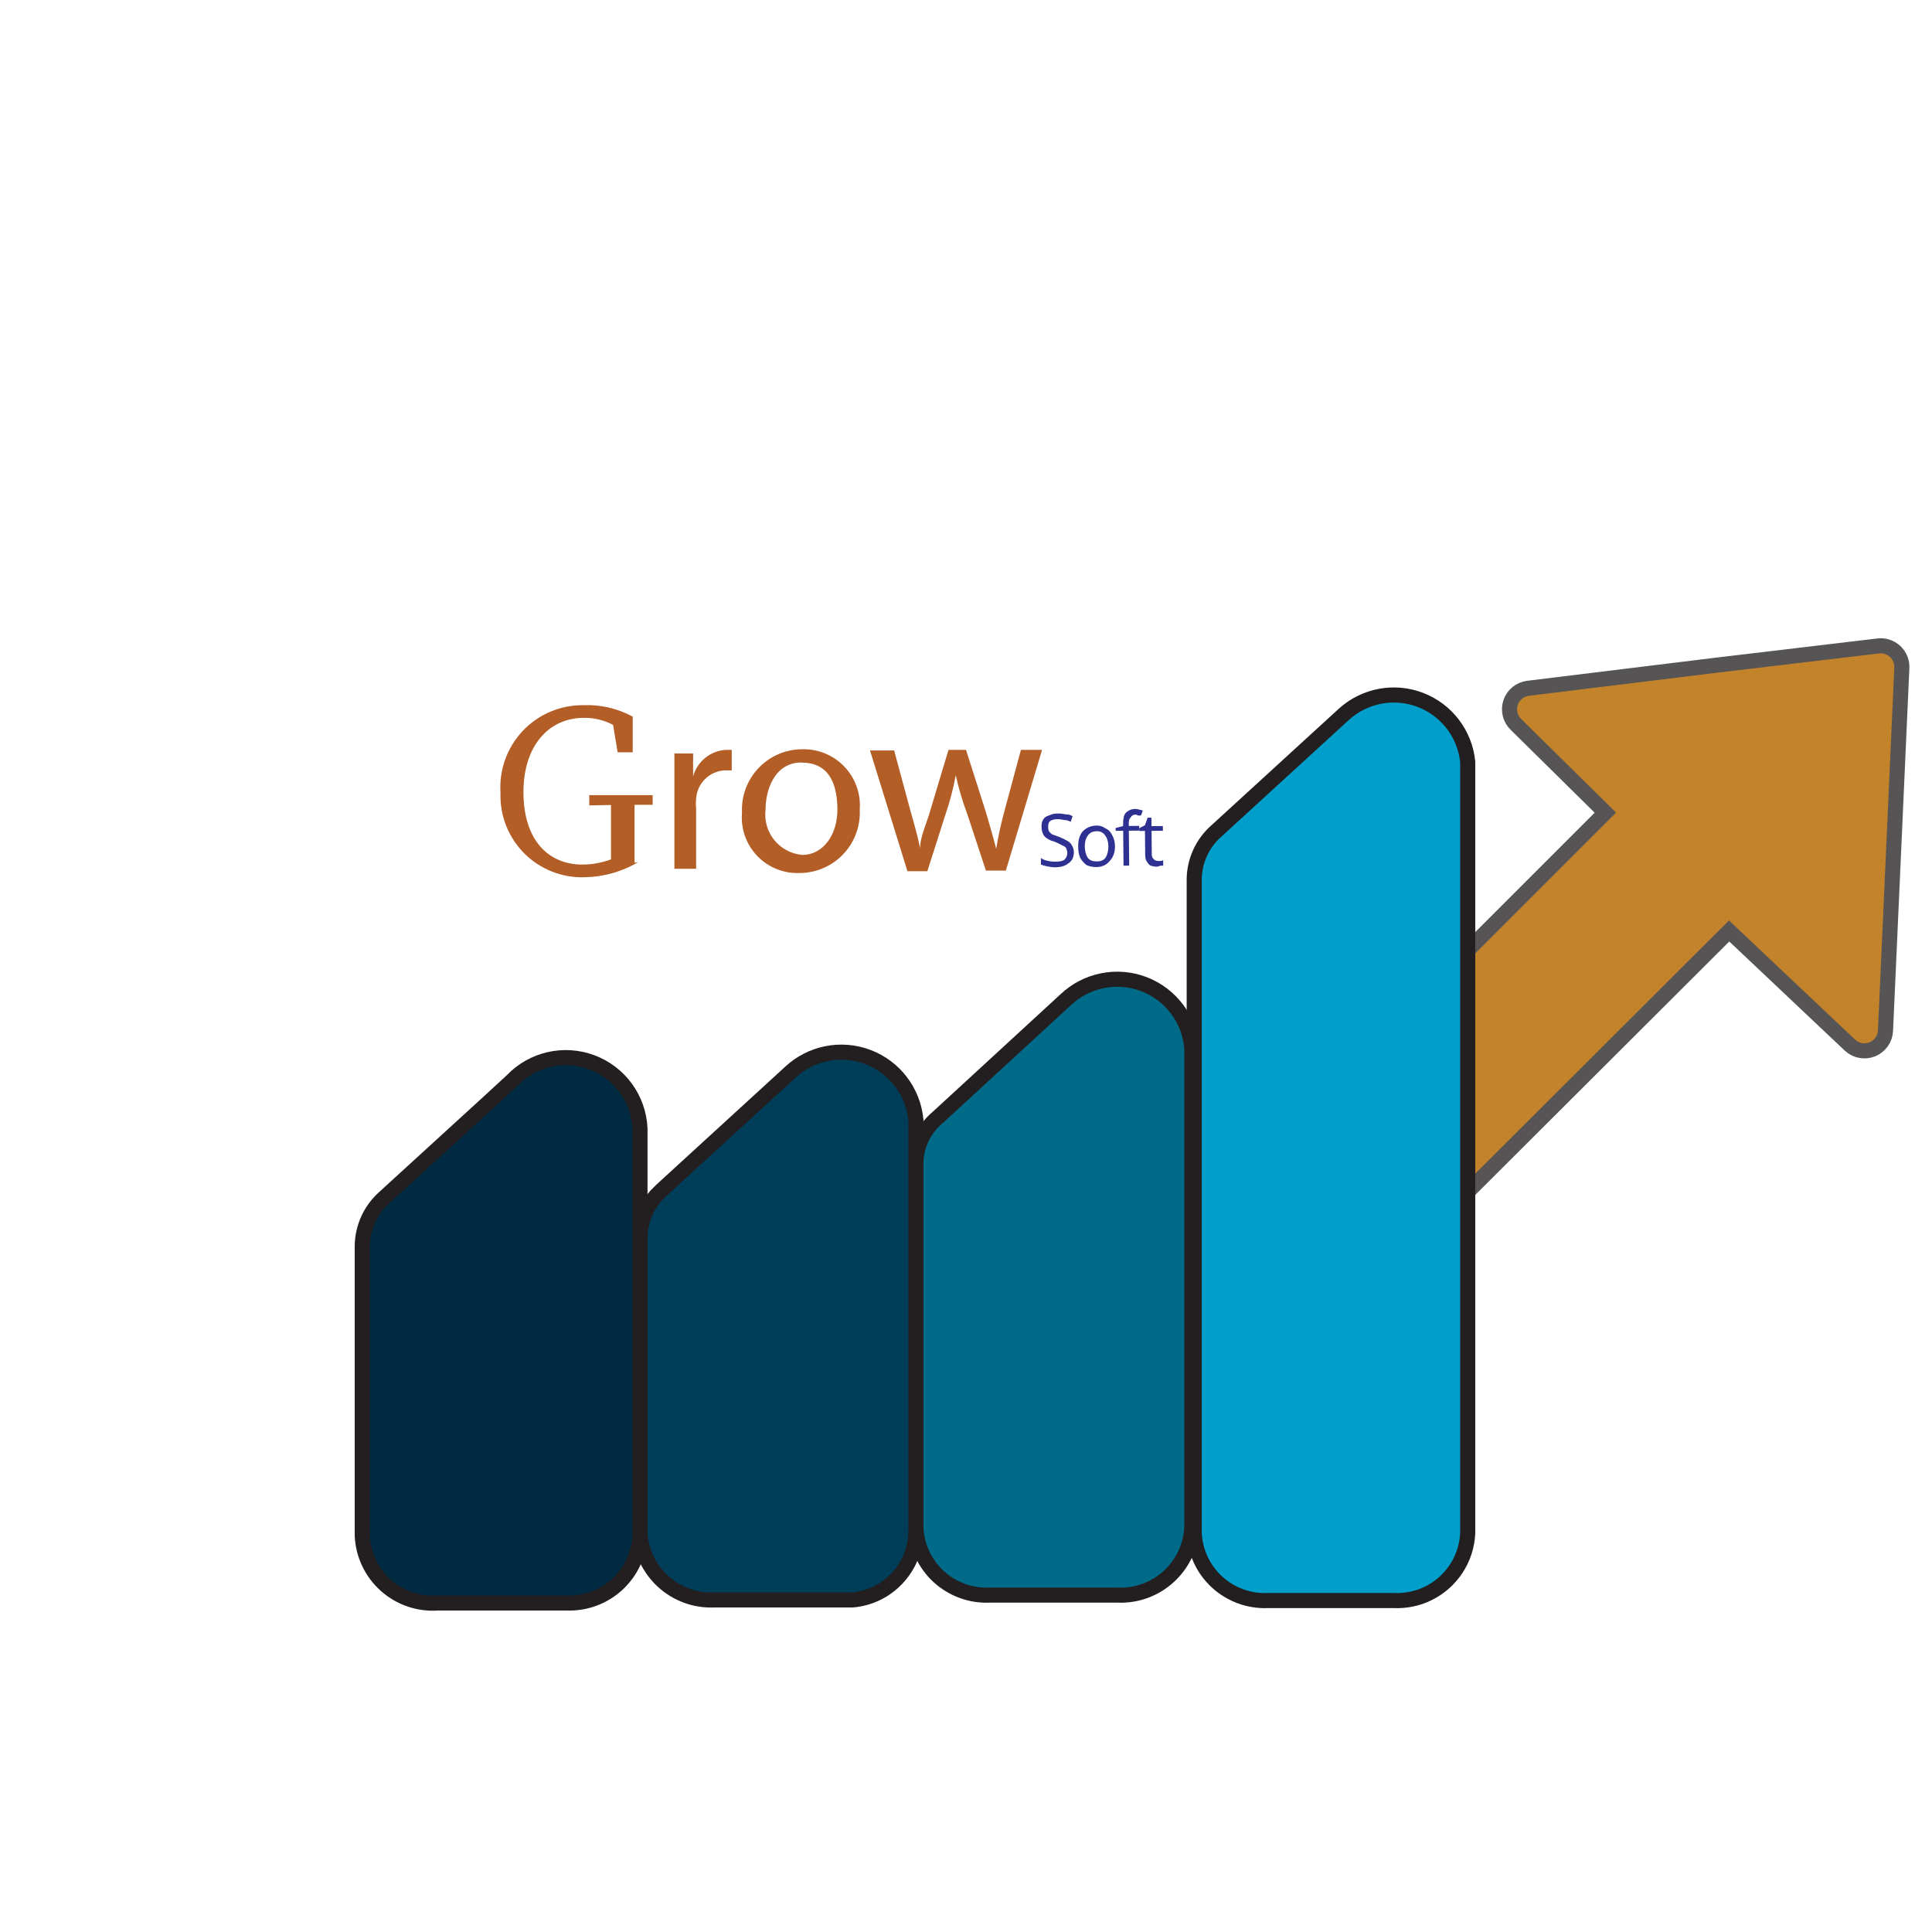
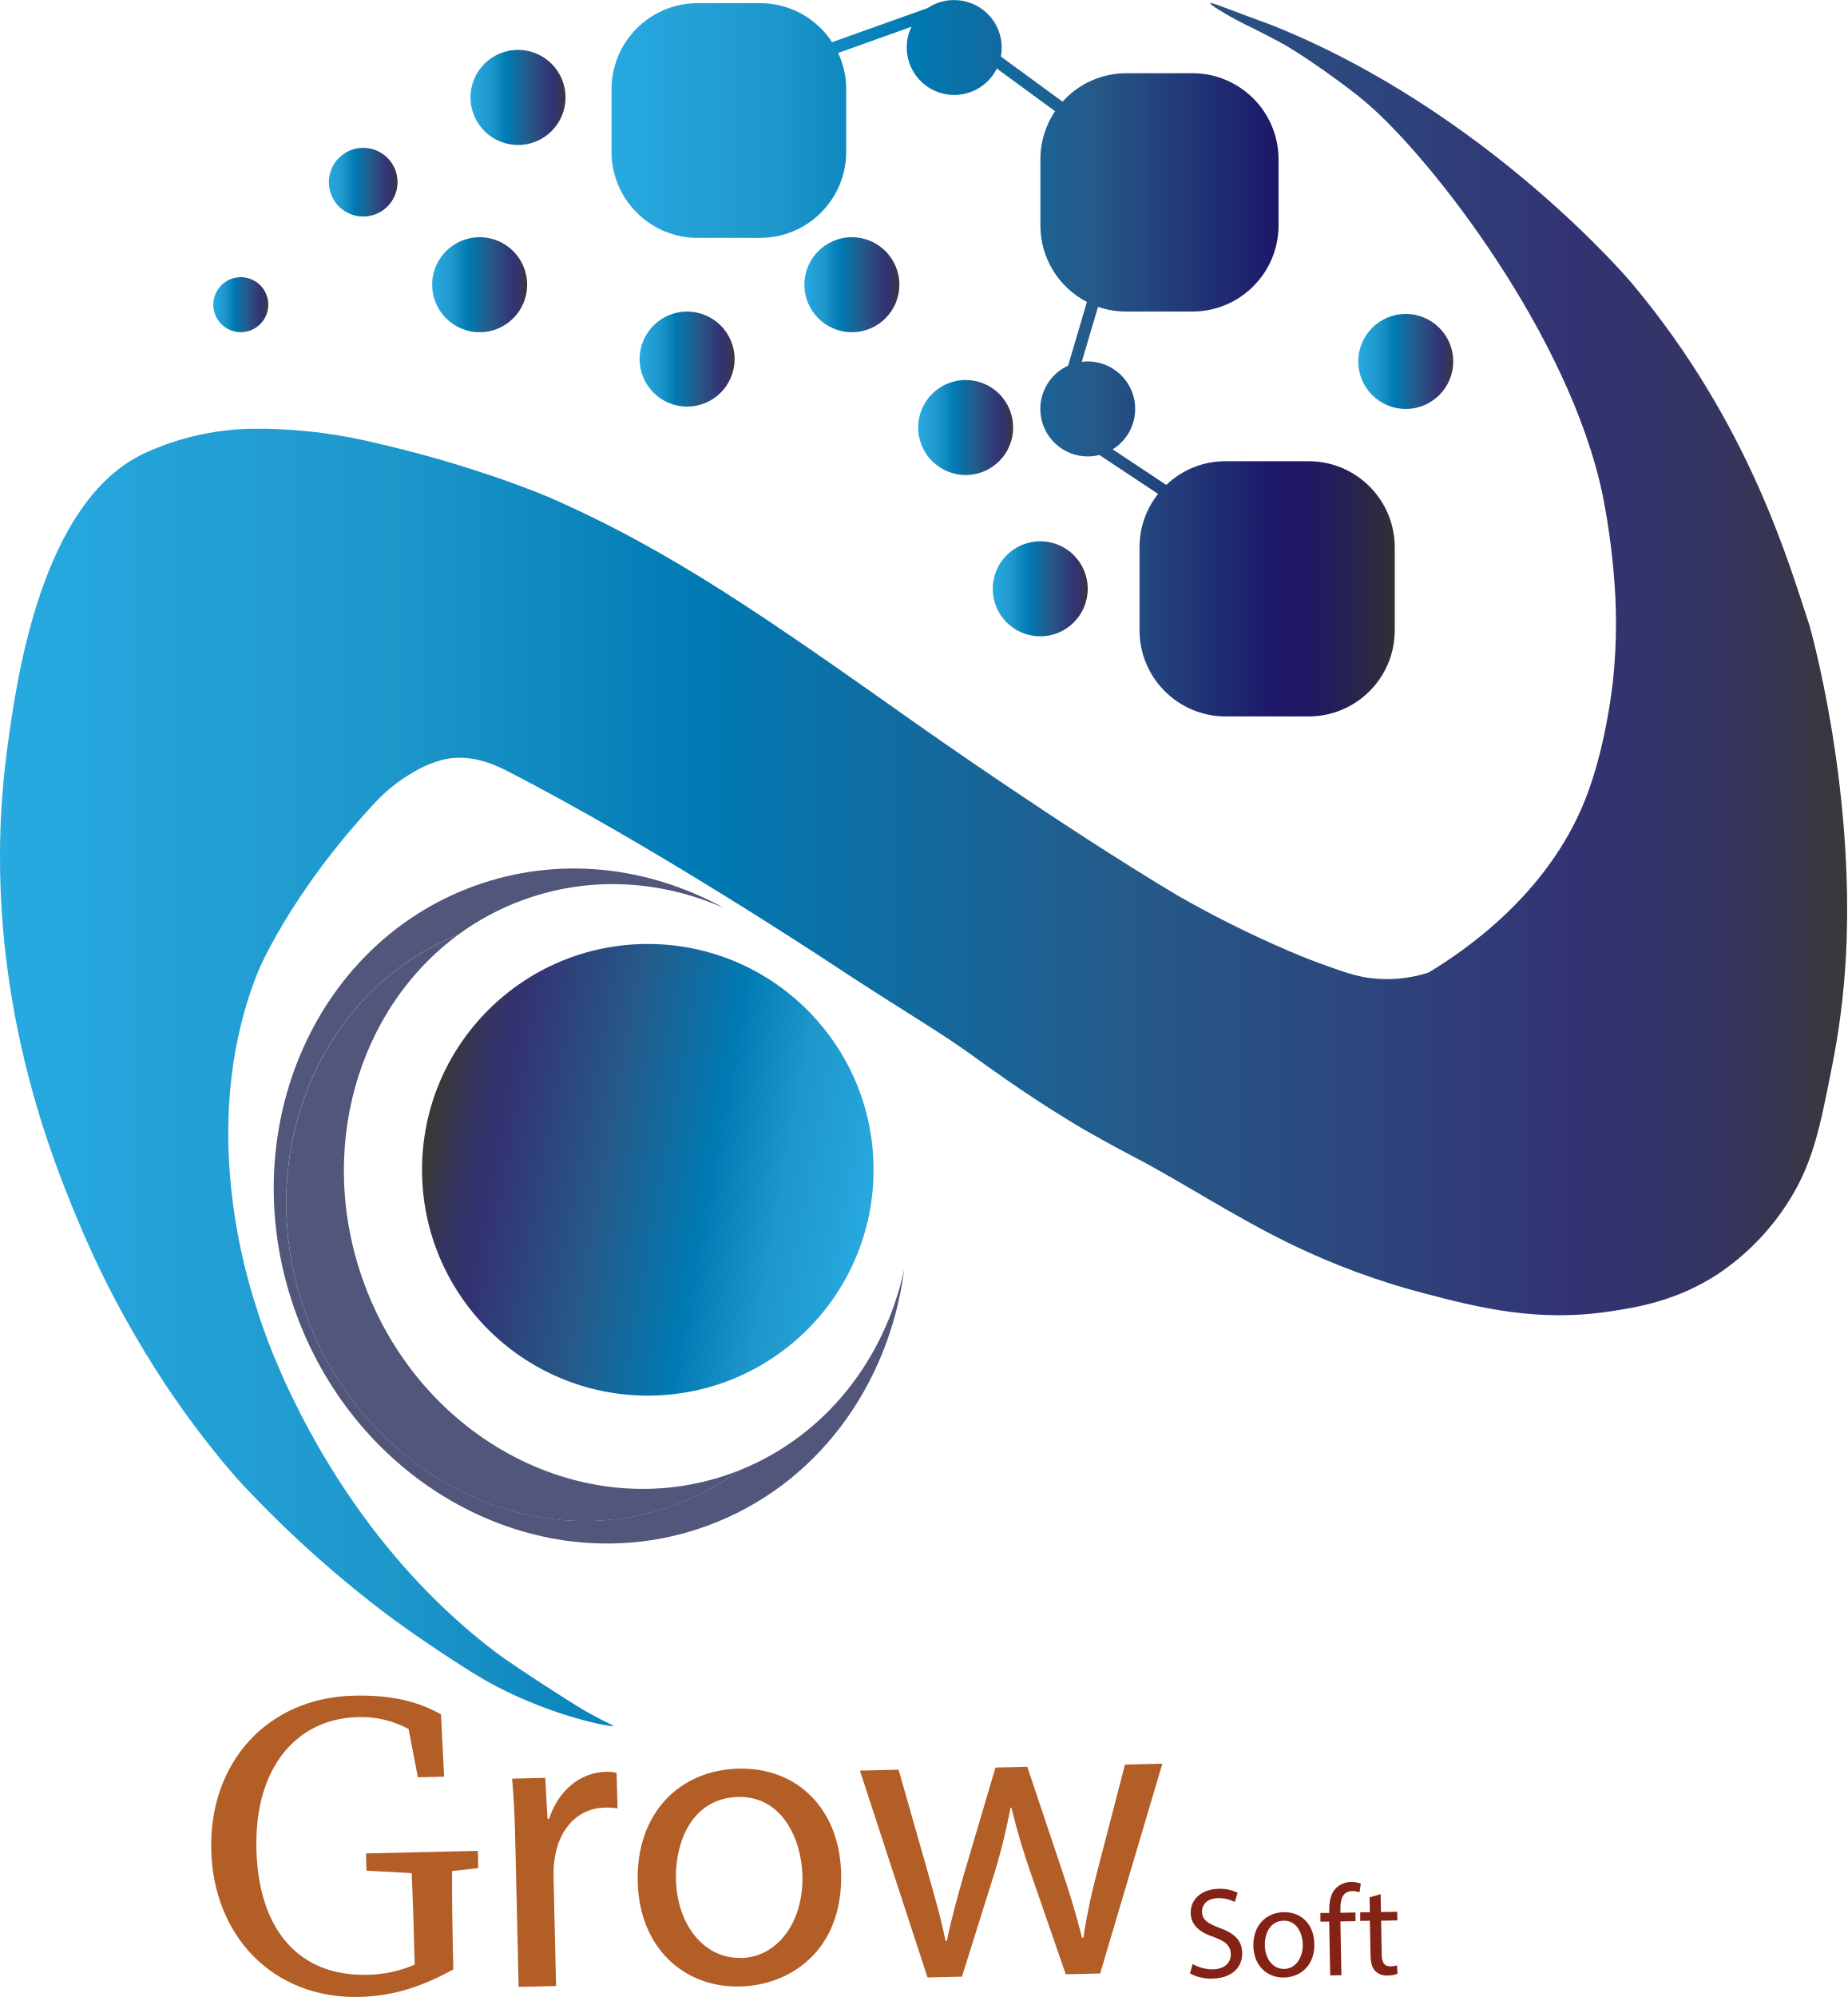
- <svg xmlns="http://www.w3.org/2000/svg" id="Layer_1" data-name="Layer 1" viewBox="0 0 32 32" version="1.1">
-   <defs id="defs9">
-     <style id="style2">.cls-1{font-size:1.22px;fill:#2e3192;font-family:MyriadPro-Regular, Myriad Pro;}.cls-2{fill:#b35d27;}.cls-3{fill:none;stroke-width:4px;stroke:url(#Fading_Sky);}.cls-3,.cls-4,.cls-5,.cls-6,.cls-7,.cls-8{stroke-miterlimit:10;}.cls-4{fill:#c3832b;stroke:#565454;}.cls-4,.cls-5,.cls-6,.cls-7,.cls-8{stroke-width:0.25px;}.cls-5{fill:#006b89;}.cls-5,.cls-6,.cls-7,.cls-8{stroke:#231f20;}.cls-6{fill:#003d58;}.cls-7{fill:#002a41;}.cls-8{fill:#009ecb;}</style>
-     <linearGradient id="Fading_Sky" x1="0.77" y1="14.54" x2="30.62" y2="14.54" gradientUnits="userSpaceOnUse" gradientTransform="matrix(1.086492,0,0,1.056139,-1.32295,-1.041378)">
-       <stop offset="0" stop-color="#2484c6" id="stop4" />
-       <stop offset="1" stop-color="#2484c6" stop-opacity="0" id="stop6" />
+ <svg xmlns="http://www.w3.org/2000/svg" xmlns:xlink="http://www.w3.org/1999/xlink" id="Layer_1" data-name="Layer 1" viewBox="0 0 525.45 567.93">
+   <defs>
+     <style>.cls-1{fill:url(#linear-gradient);}.cls-2{fill:url(#linear-gradient-2);}.cls-3{fill:url(#linear-gradient-3);}.cls-4{fill:url(#linear-gradient-4);}.cls-5{fill:url(#linear-gradient-5);}.cls-6{fill:url(#linear-gradient-6);}.cls-7{fill:url(#linear-gradient-7);}.cls-8{fill:url(#linear-gradient-8);}.cls-9{fill:url(#linear-gradient-9);}.cls-10{fill:url(#linear-gradient-10);}.cls-11{fill:url(#linear-gradient-11);}.cls-12{fill:url(#linear-gradient-12);}.cls-13{fill:#51567a;}.cls-14{fill:#842315;}.cls-15{fill:#b35d27;}</style>
+     <linearGradient id="linear-gradient" x1="182.89" y1="152.63" x2="209.92" y2="152.63" gradientUnits="userSpaceOnUse">
+       <stop offset="0" stop-color="#27aae1" />
+       <stop offset="0.21" stop-color="#1e97cb" />
+       <stop offset="0.38" stop-color="#007ab3" />
+       <stop offset="0.62" stop-color="#265988" />
+       <stop offset="0.85" stop-color="#333373" />
+       <stop offset="0.88" stop-color="#33336e" />
+       <stop offset="0.93" stop-color="#353561" />
+       <stop offset="0.97" stop-color="#37364b" />
+       <stop offset="1" stop-color="#393839" />
    </linearGradient>
+     <linearGradient id="linear-gradient-2" x1="181.93" y1="102.12" x2="208.96" y2="102.12" xlink:href="#linear-gradient" />
+     <linearGradient id="linear-gradient-3" x1="310.24" y1="246.54" x2="337.25" y2="246.54" xlink:href="#linear-gradient" />
+     <linearGradient id="linear-gradient-4" x1="122.93" y1="80.97" x2="149.96" y2="80.97" xlink:href="#linear-gradient" />
+     <linearGradient id="linear-gradient-5" x1="228.81" y1="80.97" x2="255.84" y2="80.97" xlink:href="#linear-gradient" />
+     <linearGradient id="linear-gradient-6" x1="331.45" y1="292.38" x2="358.46" y2="292.38" xlink:href="#linear-gradient" />
+     <linearGradient id="linear-gradient-7" x1="435.42" y1="227.72" x2="462.43" y2="227.72" xlink:href="#linear-gradient" />
+     <linearGradient id="linear-gradient-8" x1="142.59" y1="176.75" x2="162.13" y2="176.75" xlink:href="#linear-gradient" />
+     <linearGradient id="linear-gradient-9" x1="109.72" y1="211.59" x2="125.37" y2="211.59" gradientTransform="translate(296.47 48.57) rotate(76.72)" xlink:href="#linear-gradient" />
+     <linearGradient id="linear-gradient-10" x1="223.01" y1="226.8" x2="445.8" y2="226.8" gradientUnits="userSpaceOnUse">
+       <stop offset="0" stop-color="#27aae1" />
+       <stop offset="0.21" stop-color="#1e97cb" />
+       <stop offset="0.38" stop-color="#007ab3" />
+       <stop offset="0.62" stop-color="#265988" />
+       <stop offset="0.85" stop-color="#1d1768" />
+       <stop offset="0.89" stop-color="#1f1963" />
+       <stop offset="0.93" stop-color="#242056" />
+       <stop offset="0.98" stop-color="#2d2a40" />
+       <stop offset="1" stop-color="#333132" />
+     </linearGradient>
+     <linearGradient id="linear-gradient-11" x1="49.05" y1="370.82" x2="574.49" y2="370.82" xlink:href="#linear-gradient" />
+     <linearGradient id="linear-gradient-12" x1="165.92" y1="455.35" x2="294.36" y2="455.35" gradientTransform="matrix(-0.98, -0.18, -0.18, 0.98, 494.05, -72.72)" xlink:href="#linear-gradient" />
  </defs>
-   <text id="Soft" class="cls-1" transform="rotate(-0.5729387)" x="17.036" y="14.521" style="font-size:1.22px;font-family:MyriadPro-Regular, 'Myriad Pro';fill:#2e3192;stroke-width:1">S</text>
-   <text class="cls-1" transform="rotate(-0.55)" id="text12" x="17.661" y="14.52" style="font-size:1.22px;font-family:MyriadPro-Regular, 'Myriad Pro';fill:#2e3192">o</text>
-   <text class="cls-1" transform="rotate(-0.5729387)" id="text14" x="18.326" y="14.524" style="font-size:1.22px;font-family:MyriadPro-Regular, 'Myriad Pro';fill:#2e3192;stroke-width:1">f</text>
-   <text class="cls-1" transform="rotate(-0.53)" id="text16" x="18.727" y="14.514" style="font-size:1.22px;font-family:MyriadPro-Regular, 'Myriad Pro';fill:#2e3192">t</text>
-   <path class="cls-2" d="m 10.57,14.28 a 1.8,1.8 0 0 1 -0.89,0.25 1.35,1.35 0 0 1 -1.39,-1.4 1.36,1.36 0 0 1 1.37,-1.45 1.58,1.58 0 0 1 0.82,0.19 v 0.59 h -0.25 l -0.1,-0.6 0.25,0.08 v 0.23 A 1,1 0 0 0 9.67,11.89 c -0.57,0 -1,0.45 -1,1.23 0,0.78 0.4,1.21 1,1.2 a 1.35,1.35 0 0 0 0.63,-0.17 l -0.18,0.19 v -0.23 c 0,-0.31 0,-0.63 0,-0.94 h 0.39 v 1.12 z M 9.76,13.34 v -0.17 h 1.05 v 0.16 h -0.45 -0.08 z" id="path18" style="fill:#b35d27" />
-   <path class="cls-2" d="m 11.17,13.09 c 0,-0.23 0,-0.43 0,-0.61 h 0.31 v 0.38 0 a 0.6,0.6 0 0 1 0.54,-0.44 h 0.1 v 0.34 H 12 a 0.5,0.5 0 0 0 -0.47,0.47 0.78,0.78 0 0 0 0,0.16 v 1 h -0.36 z" id="path20" style="fill:#b35d27" />
-   <path class="cls-2" d="m 14.24,13.41 a 1,1 0 0 1 -1,1.05 0.92,0.92 0 0 1 -0.95,-1 1,1 0 0 1 1,-1.05 0.93,0.93 0 0 1 0.95,1 z m -1.56,0 a 0.67,0.67 0 0 0 0.61,0.75 c 0.34,0 0.59,-0.33 0.58,-0.78 -0.01,-0.45 -0.17,-0.75 -0.6,-0.75 -0.43,0 -0.6,0.44 -0.59,0.82 z" id="path22" style="fill:#b35d27" />
-   <path class="cls-2" d="m 14.81,12.43 0.27,1 c 0.06,0.21 0.12,0.42 0.16,0.62 v 0 c 0,-0.2 0.11,-0.41 0.17,-0.63 l 0.3,-1 H 16 l 0.32,1 c 0.07,0.24 0.13,0.44 0.18,0.64 v 0 a 6.24,6.24 0 0 1 0.14,-0.64 l 0.27,-1 h 0.35 l -0.6,2 h -0.33 l -0.31,-0.94 a 4.71,4.71 0 0 1 -0.19,-0.64 v 0 a 4.42,4.42 0 0 1 -0.17,0.65 l -0.3,0.94 h -0.33 l -0.62,-2 z" id="path24" style="fill:#b35d27" />
-   <path class="cls-4" d="M31.5,11.07l-.27,6a.35.35,0,0,1-.59.24l-2-1.89-4.36,4.35v-4l2.31-2.31L25.11,12a.35.35,0,0,1,.2-.6l3.1-.38,2.69-.32A.35.35,0,0,1,31.5,11.07Z" id="path28" />
-   <path class="cls-5" d="M19.74,17.36V25.3a1.18,1.18,0,0,1-1.23,1.12H16.39a1.17,1.17,0,0,1-1.22-1.12v-6a1,1,0,0,1,.36-.79l2.12-1.95A1.24,1.24,0,0,1,19.74,17.36Z" id="path30" />
-   <path class="cls-6" d="M15.17,18.55v6.84a1.15,1.15,0,0,1-1.05,1.11H11.83a1.18,1.18,0,0,1-1.23-1.12V20.5a1.07,1.07,0,0,1,.27-.7l.09-.09,2.13-1.95A1.24,1.24,0,0,1,15.17,18.55Z" id="path32" />
-   <path class="cls-7" d="M10.6,18.69v6.74a1.17,1.17,0,0,1-1.22,1.12H7.26A1.17,1.17,0,0,1,6,25.43V20.64a1.09,1.09,0,0,1,.36-.8l1.74-1.59.38-.35A1.23,1.23,0,0,1,10.6,18.69Z" id="path34" />
-   <path class="cls-8" d="M24.31,12.62V25.39a1.17,1.17,0,0,1-1.22,1.12H21a1.17,1.17,0,0,1-1.22-1.12V14.56a1.08,1.08,0,0,1,.36-.79l2.12-1.94A1.23,1.23,0,0,1,24.31,12.62Z" id="path36" />
+   <path class="cls-1" d="M209.92,152.62a13.52,13.52,0,1,1-13.52-13.5A13.52,13.52,0,0,1,209.92,152.62Z" transform="translate(-49.05 -124.93)" />
+   <circle class="cls-2" cx="195.45" cy="102.12" r="13.51" />
+   <path class="cls-3" d="M337.25,246.54A13.51,13.51,0,1,1,323.73,233,13.51,13.51,0,0,1,337.25,246.54Z" transform="translate(-49.05 -124.93)" />
+   <circle class="cls-4" cx="136.44" cy="80.97" r="13.51" />
+   <circle class="cls-5" cx="242.32" cy="80.97" r="13.51" />
+   <path class="cls-6" d="M358.46,292.37a13.51,13.51,0,1,1-13.5-13.5A13.5,13.5,0,0,1,358.46,292.37Z" transform="translate(-49.05 -124.93)" />
+   <path class="cls-7" d="M462.43,227.72a13.51,13.51,0,1,1-13.51-13.51A13.51,13.51,0,0,1,462.43,227.72Z" transform="translate(-49.05 -124.93)" />
+   <path class="cls-8" d="M162.13,176.74a9.77,9.77,0,1,1-9.76-9.77A9.76,9.76,0,0,1,162.13,176.74Z" transform="translate(-49.05 -124.93)" />
+   <circle class="cls-9" cx="117.55" cy="211.59" r="7.82" transform="translate(-164.44 152.45) rotate(-76.72)" />
+   <path class="cls-10" d="M445.8,280.52v23.71a24.51,24.51,0,0,1-24.44,24.45H397.64a24.51,24.51,0,0,1-24.44-24.45V280.52a24.29,24.29,0,0,1,5.27-15.13l-16.68-11.06a14.06,14.06,0,0,1-3.33.41,13.52,13.52,0,0,1-5.58-25.82l5.35-18.12A24.44,24.44,0,0,1,345,189.11V170.19a24.3,24.3,0,0,1,4.17-13.63l-16.57-12.14a13.51,13.51,0,0,1-25.62-6,13.21,13.21,0,0,1,1.36-5.89L287.46,140a24.06,24.06,0,0,1,2.3,10.26v17.88a24.51,24.51,0,0,1-24.43,24.44H247.45A24.5,24.5,0,0,1,223,168.14V150.26a24.51,24.51,0,0,1,24.44-24.43h17.88a24.47,24.47,0,0,1,20.43,11.09l27.14-9.68,0,0a13.37,13.37,0,0,1,7.51-2.29A13.52,13.52,0,0,1,334,138.43a13,13,0,0,1-.25,2.57l17.56,12.85a24.34,24.34,0,0,1,18.11-8.1H388.3a24.51,24.51,0,0,1,24.44,24.44v18.92a24.51,24.51,0,0,1-24.44,24.42H369.39a24.09,24.09,0,0,1-8-1.34l-4.62,15.63a14.63,14.63,0,0,1,1.65-.1,13.51,13.51,0,0,1,7.14,25l15.25,10.12a24.19,24.19,0,0,1,16.79-6.74h23.72A24.5,24.5,0,0,1,445.8,280.52Z" transform="translate(-49.05 -124.93)" />
+   <path class="cls-11" d="M393.33,125.84c.12-.25,2,.46,6.1,2,6.69,2.55,10.25,3.78,11.05,4.1,61.49,24.46,102.61,73.37,102.61,73.37,33.62,40,44.84,79.95,50.66,97.43,0,0,13,45.06,10.39,94.13A220.12,220.12,0,0,1,570,429.11c-3.38,17.21-5.45,27.26-12.73,38.36a69.49,69.49,0,0,1-19.49,19.75c-11.69,7.64-22.68,9.44-30.65,10.65-20.75,3.14-37.24-1-53.26-5.2A206.91,206.91,0,0,1,416.76,479c-16.59-8-31.07-17.72-45.29-25.13-1.35-.7-6.25-3.27-12.81-7-1.83-1-3.81-2.22-6.38-3.79-12.23-7.46-24.34-16.33-24.34-16.33-12.15-8.92-20.07-13-43.73-28.62,0,0-49.78-32.9-90.75-53.86-3.17-1.62-10-5-17.67-3.46a31.27,31.27,0,0,0-9.6,4A45.55,45.55,0,0,0,156,352.9c-24.68,26.37-33.6,48.5-33.6,48.5-16.1,40-5,81.59-.34,95.6,0,0,16.65,59,68.24,98,4.57,3.46,21.26,14.25,25.07,16.42l1.6.9c4.88,2.7,6.64,3.29,6.58,3.46-.14.45-16.63-2.46-33.6-11.43-4.55-2.4-8-4.64-14.24-8.7,0,0-8.91-5.79-17.28-12.08a322.59,322.59,0,0,1-41.91-38.1C92,517.42,78,488.25,71.52,472.75c-8.36-19.89-29-70.7-20.43-134.75,2.52-18.89,9.51-71.22,39.83-84.52a76.12,76.12,0,0,1,28.41-6.58,140,140,0,0,1,34.29,3.47c31,6.9,52.31,16.28,52.31,16.28,34.11,15,60.88,33.77,104.26,64.43,0,0,40.56,28.66,73.78,48.49a308.42,308.42,0,0,0,31.18,15.59c2.33,1,5.41,2.3,9.08,3.64,5.12,1.87,8.93,3.27,12.74,4a38.37,38.37,0,0,0,18.43-1.28c10.1-6.08,33.65-22,44.44-48.86,5.83-14.5,7.77-31.76,8.06-34.42a155.67,155.67,0,0,0,.65-23.51,203.25,203.25,0,0,0-3.64-29.1c-9.38-45-48.43-95.53-67.25-111.54-6.06-5.16-18.66-14-24.24-17-3.16-1.7-5.61-2.94-5.61-2.94-4.05-2.07-4.93-2.38-7.47-3.77C397.52,128.84,393.13,126.23,393.33,125.84Z" transform="translate(-49.05 -124.93)" />
+   <circle class="cls-12" cx="184.27" cy="332.68" r="64.22" />
+   <path class="cls-13" d="M250,558.93c-46.28,16.79-98.57-10.36-116.8-60.63S137.72,393.68,184,376.89c23.91-8.67,49.41-5.62,71,6.27-17.82-7.86-38-9.24-57-2.34a73.75,73.75,0,0,0-18.72,10c-39.91,16-59.22,63.7-43.19,107.9,16.33,45,63.19,69.36,104.66,54.31a73.92,73.92,0,0,0,18.72-10c24.48-9.81,41.22-31.56,46.79-57.11C302,518.87,281.42,547.55,250,558.93Z" transform="translate(-49.05 -124.93)" />
+   <path class="cls-13" d="M240.76,553.05c-41.47,15.05-88.33-9.27-104.66-54.31-16-44.2,3.28-91.92,43.19-107.9-28.46,21-40.43,61.14-26.78,98.76,16.33,45,63.2,69.35,104.66,54.32.78-.29,1.54-.58,2.31-.89A73.92,73.92,0,0,1,240.76,553.05Z" transform="translate(-49.05 -124.93)" />
+   <path class="cls-14" d="M402.41,680.36c.07,3.82-2.7,7.17-8.53,7.27a12.63,12.63,0,0,1-6.33-1.46l.75-2.69a11.37,11.37,0,0,0,5.76,1.51c3.26-.06,5.14-1.82,5.09-4.31,0-2.31-1.39-3.61-4.75-4.84-4.06-1.35-6.59-3.4-6.65-6.88-.07-3.85,3.07-6.77,7.87-6.86a11.24,11.24,0,0,1,5.49,1.11l-.83,2.62a9.94,9.94,0,0,0-4.72-1.09c-3.37.06-4.62,2.1-4.59,3.79,0,2.31,1.57,3.42,5,4.68C400.18,674.75,402.34,676.73,402.41,680.36Z" transform="translate(-49.05 -124.93)" />
+   <path class="cls-14" d="M414.21,668.74c-4.91.09-8.74,3.65-8.63,9.59.1,5.61,3.87,9.06,8.68,9,4.29-.08,8.78-3,8.67-9.59C422.83,672.29,419.31,668.65,414.21,668.74Zm.15,16.14c-3.16.06-5.45-2.83-5.52-6.72-.06-3.38,1.53-6.93,5.35-7s5.38,3.72,5.44,6.73C419.7,681.89,417.44,684.83,414.36,684.88Z" transform="translate(-49.05 -124.93)" />
+   <path class="cls-14" d="M430.34,667.91l0,1,4.29-.08,0,2.46-4.29.08.28,15.29-3.19.06-.28-15.3-2.5,0,0-2.46,2.5,0,0-.85c0-2.49.47-4.78,1.94-6.23a6.18,6.18,0,0,1,4.3-1.73,7.62,7.62,0,0,1,2.76.46l-.39,2.5a4.84,4.84,0,0,0-2.07-.36C430.94,662.76,430.29,665.19,430.34,667.91Z" transform="translate(-49.05 -124.93)" />
+   <path class="cls-14" d="M446.59,686.25a7.83,7.83,0,0,1-2.85.49,4.43,4.43,0,0,1-3.51-1.29c-.94-.94-1.29-2.51-1.33-4.6l-.18-9.68-2.75.05,0-2.46,2.75,0-.08-4.25,3.14-.9.09,5.09,4.62-.08.05,2.46-4.62.08.17,9.57c0,2.21.69,3.44,2.48,3.41a7.76,7.76,0,0,0,1.87-.25Z" transform="translate(-49.05 -124.93)" />
+   <path class="cls-15" d="M177.88,679.63,178,685c-8.35,4.6-16.6,7.61-26.76,7.84-24.48.56-41.54-17.29-42.11-41.89s15.78-43.22,40.63-43.79c10.16-.23,17.79,1.43,24.73,5.31l.9,17.73-7.47.18-2.64-13.73a28.09,28.09,0,0,0-14.4-3.39c-17.14.39-29.44,14-28.9,37.4s12.35,36.32,31.44,35.89A35.34,35.34,0,0,0,167,683.67l-.09-3.79c-.17-7.35-.42-14.84-.75-22.25l-12.88-.7-.11-4.9,12.72-.29,11.75-.27,7.35-.17.11,4.9-7.46.85C177.61,664.46,177.71,672,177.88,679.63Z" transform="translate(-49.05 -124.93)" />
+   <path class="cls-15" d="M224.71,639.24A17,17,0,0,0,221,639c-7.59.18-12.84,6-14.12,14.16a30.75,30.75,0,0,0-.38,5l.73,31.58-10.65.24-.94-40.75c-.16-7-.42-13-.91-18.47l9.42-.22.64,11.62h.49c2.51-8,8.88-13.18,16.1-13.35a11.72,11.72,0,0,1,3.07.3Z" transform="translate(-49.05 -124.93)" />
+   <path class="cls-15" d="M288.32,657.74c-.42-18.11-12.21-30.21-29.22-29.82-16.4.38-29.1,12.3-28.65,32.13.43,18.73,13.06,30.19,29.09,29.82C273.86,689.54,288.82,679.65,288.32,657.74Zm-28.47,24c-10.53.25-18.22-9.37-18.52-22.35-.25-11.26,5-23.13,17.71-23.42s18,12.32,18.27,22.35C277.62,671.7,270.13,681.55,259.85,681.78Z" transform="translate(-49.05 -124.93)" />
+   <path class="cls-15" d="M379.69,626.5,362,686.17l-9.79.23-9.71-28.07A198.37,198.37,0,0,1,336.75,639h-.24a175.16,175.16,0,0,1-4.93,19.71l-8.9,28.37-9.79.22-19.23-58.82,11-.26,8.53,29.93c1.86,6.57,3.59,12.65,4.83,18.75h.37c1.21-6,3-12.44,4.83-18.85l9-30.45,9.05-.21,9.86,29.41c2.37,7.05,4.23,13.25,5.71,19.21h.37a179.57,179.57,0,0,1,4.08-19.32l7.77-29.94Z" transform="translate(-49.05 -124.93)" />
</svg>
